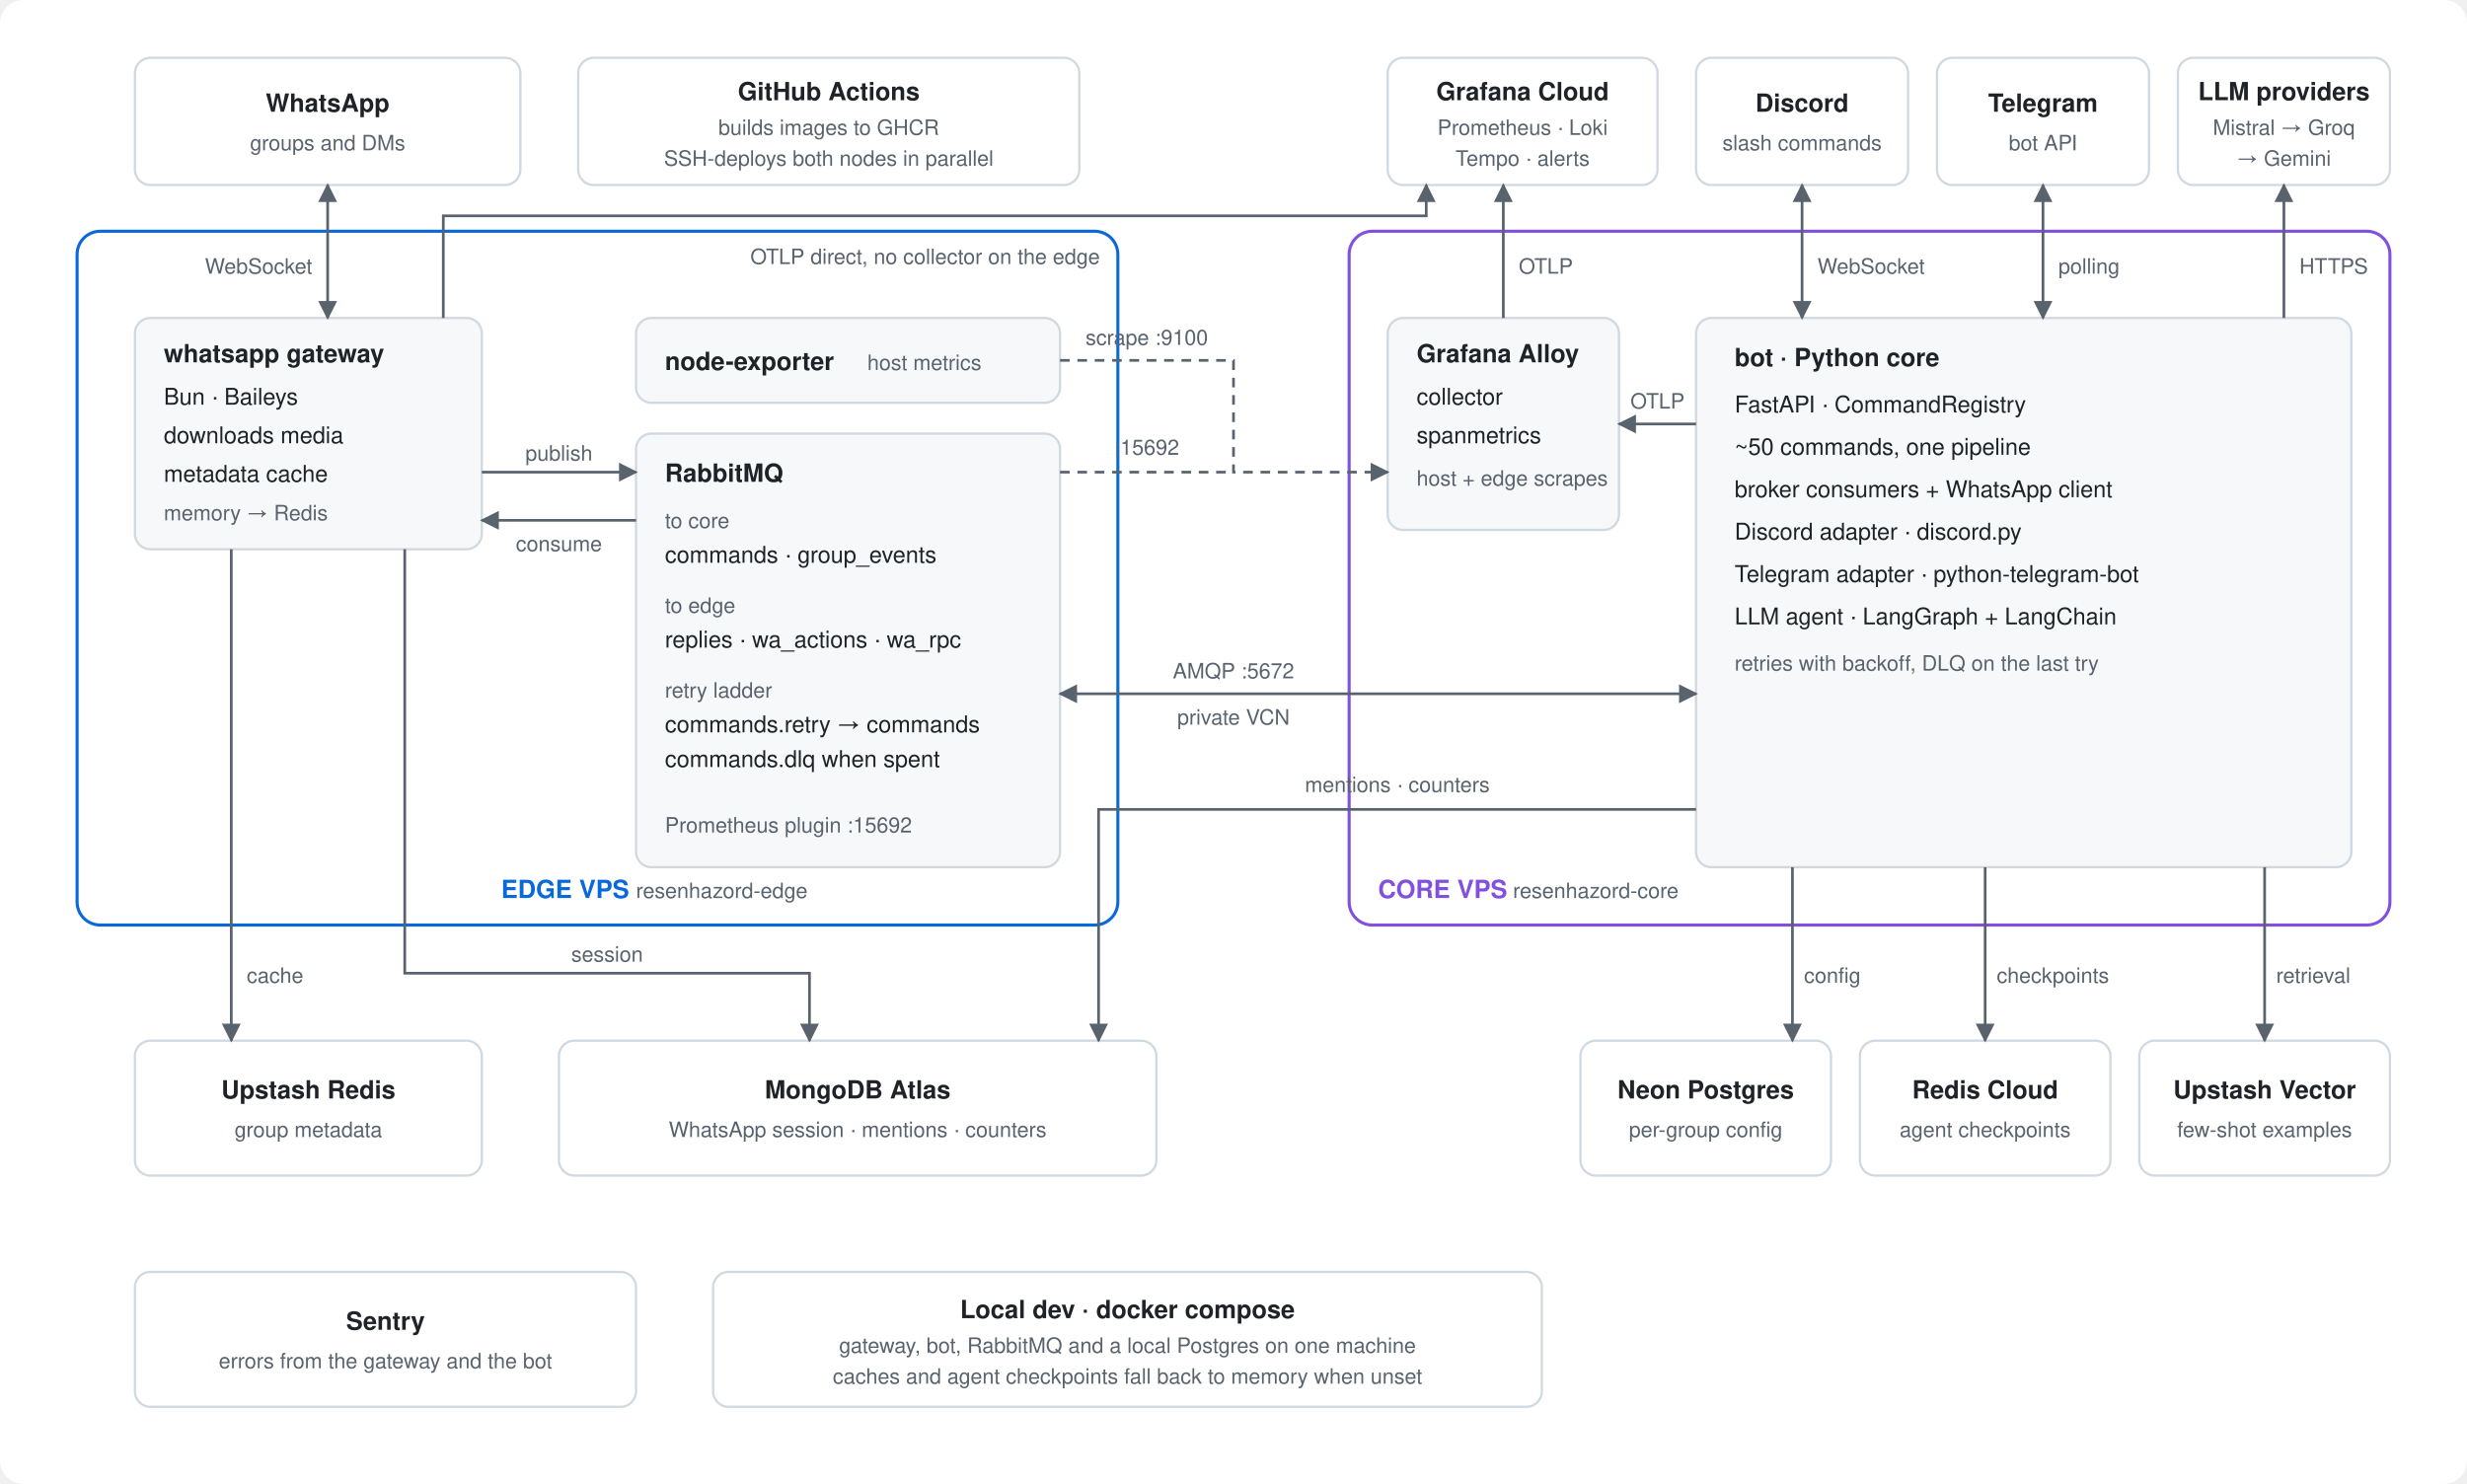
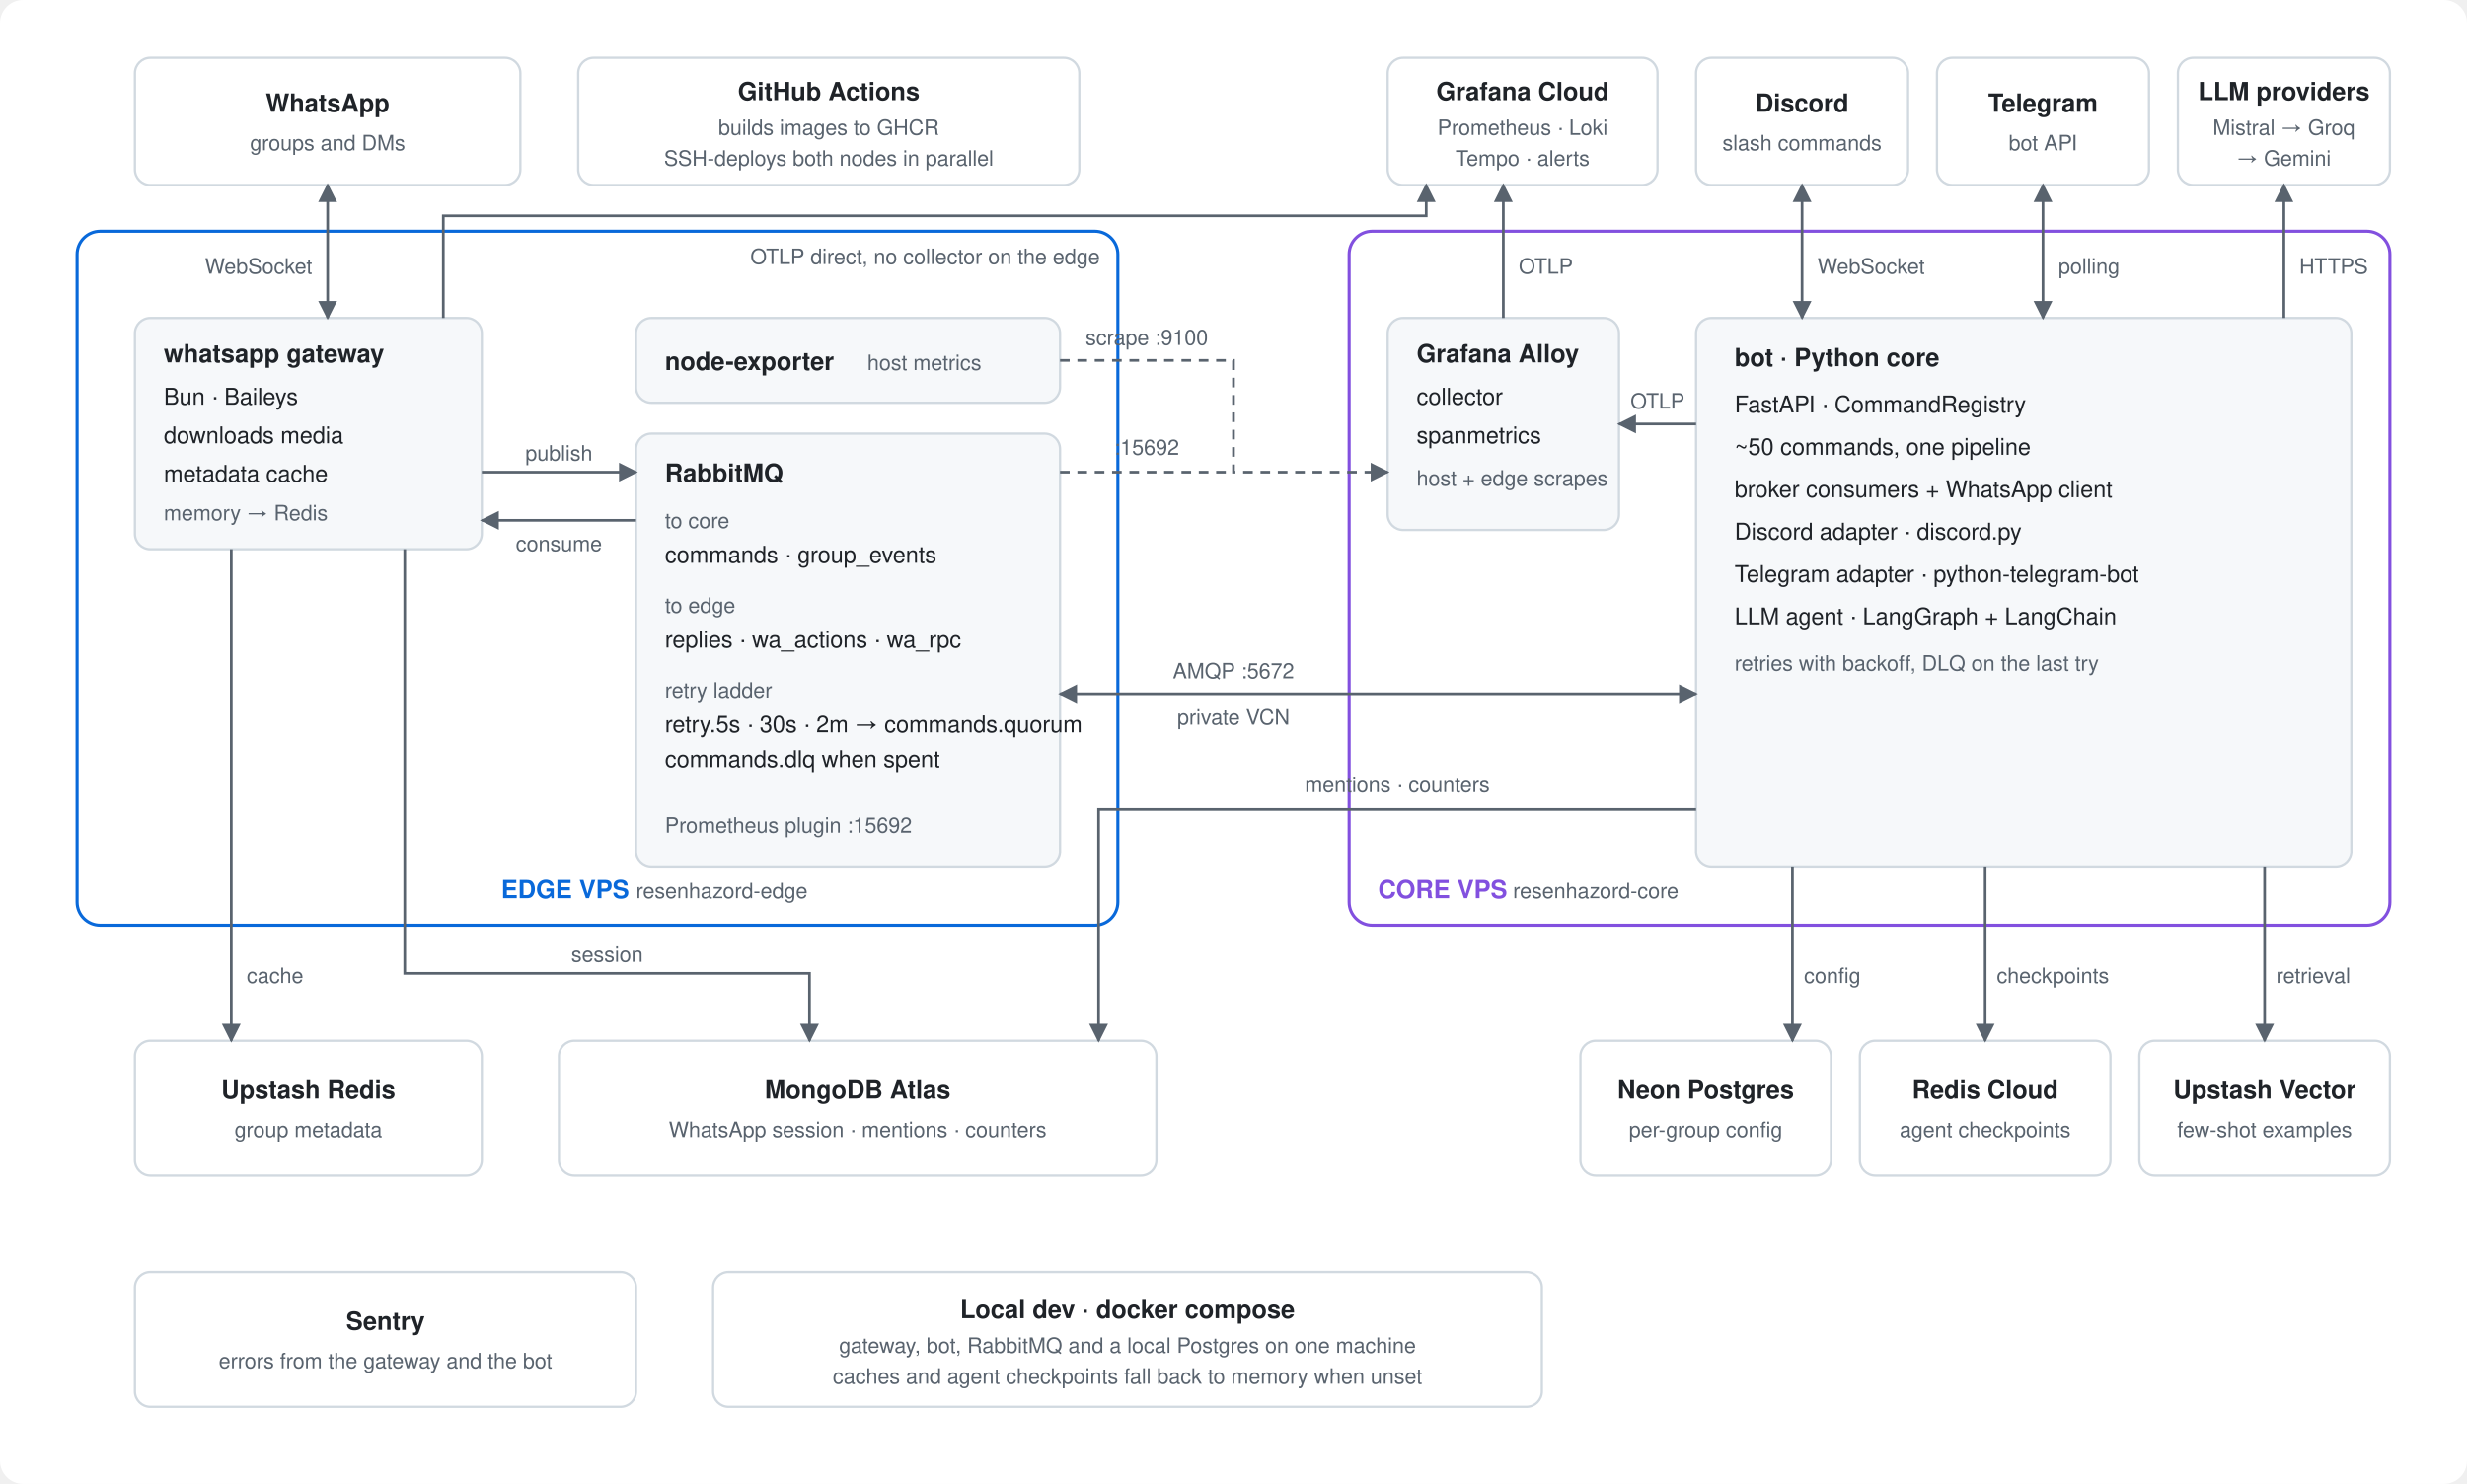
<svg xmlns="http://www.w3.org/2000/svg" viewBox="0 0 1280 770" role="img" aria-label="Production architecture: the WhatsApp gateway and RabbitMQ run on an edge VPS, the Python core with the Discord, Telegram and LLM adapters runs on a core VPS, they talk over AMQP on a private network, and each node uses its own managed data stores and telemetry sinks.">
  <style>
    .bg { fill: #ffffff; }
    .box { fill: #f6f8fa; stroke: #d1d9e0; stroke-width: 1.2; }
    .node { fill: none; stroke-width: 1.6; stroke-dasharray: 0; }
    .edge { stroke: #0969da; }
    .core { stroke: #8250df; }
    .edge-text { fill: #0969da; }
    .core-text { fill: #8250df; }
    .ext { fill: #ffffff; stroke: #d1d9e0; stroke-width: 1.2; }
    text { font-family: -apple-system, BlinkMacSystemFont, "Segoe UI", Helvetica, Arial, sans-serif; fill: #1f2328; }
    .title { font-size: 13px; font-weight: 600; }
    .line { font-size: 12px; }
    .muted { font-size: 11px; fill: #59636e; }
    .label { font-size: 11px; fill: #59636e; }
    .arrow { fill: none; stroke: #59636e; stroke-width: 1.4; }
    .scrape { stroke-dasharray: 5 4; }
    .head { fill: #59636e; }
    @media (prefers-color-scheme: dark) {
      .bg { fill: #0d1117; }
      .box { fill: #151b23; stroke: #3d444d; }
      .ext { fill: #0d1117; stroke: #3d444d; }
      .edge { stroke: #4493f8; }
      .core { stroke: #ab7df8; }
      .edge-text { fill: #4493f8; }
      .core-text { fill: #ab7df8; }
      text { fill: #e6edf3; }
      .muted, .label { fill: #9198a1; }
      .arrow { stroke: #9198a1; }
      .head { fill: #9198a1; }
    }
  </style>
  <defs>
    <marker id="arrow" viewBox="0 0 10 10" refX="9" refY="5" markerWidth="7" markerHeight="7" orient="auto-start-reverse">
      <path d="M0,0 L10,5 L0,10 z" class="head" />
    </marker>
  </defs>
  <rect class="bg" x="0" y="0" width="1280" height="770" rx="12" />
  <rect class="ext" x="70" y="30" width="200" height="66" rx="8" />
  <text class="title" x="170" y="58" text-anchor="middle">WhatsApp</text>
  <text class="muted" x="170" y="78" text-anchor="middle">groups and DMs</text>
  <rect class="ext" x="300" y="30" width="260" height="66" rx="8" />
  <text class="title" x="430" y="52" text-anchor="middle">GitHub Actions</text>
  <text class="muted" x="430" y="70" text-anchor="middle">builds images to GHCR</text>
  <text class="muted" x="430" y="86" text-anchor="middle">SSH-deploys both nodes in parallel</text>
  <rect class="ext" x="720" y="30" width="140" height="66" rx="8" />
  <text class="title" x="790" y="52" text-anchor="middle">Grafana Cloud</text>
  <text class="muted" x="790" y="70" text-anchor="middle">Prometheus · Loki</text>
  <text class="muted" x="790" y="86" text-anchor="middle">Tempo · alerts</text>
  <rect class="ext" x="880" y="30" width="110" height="66" rx="8" />
  <text class="title" x="935" y="58" text-anchor="middle">Discord</text>
  <text class="muted" x="935" y="78" text-anchor="middle">slash commands</text>
  <rect class="ext" x="1005" y="30" width="110" height="66" rx="8" />
  <text class="title" x="1060" y="58" text-anchor="middle">Telegram</text>
  <text class="muted" x="1060" y="78" text-anchor="middle">bot API</text>
  <rect class="ext" x="1130" y="30" width="110" height="66" rx="8" />
  <text class="title" x="1185" y="52" text-anchor="middle">LLM providers</text>
  <text class="muted" x="1185" y="70" text-anchor="middle">Mistral → Groq</text>
  <text class="muted" x="1185" y="86" text-anchor="middle">→ Gemini</text>
  <rect class="node edge" x="40" y="120" width="540" height="360" rx="12" />
  <text class="title edge-text" x="260" y="466">EDGE VPS</text>
  <text class="muted" x="330" y="466">resenhazord-edge</text>
  <rect class="node core" x="700" y="120" width="540" height="360" rx="12" />
  <text class="title core-text" x="715" y="466">CORE VPS</text>
  <text class="muted" x="785" y="466">resenhazord-core</text>
  <rect class="box" x="70" y="165" width="180" height="120" rx="8" />
  <text class="title" x="85" y="188">whatsapp gateway</text>
  <text class="line" x="85" y="210">Bun · Baileys</text>
  <text class="line" x="85" y="230">downloads media</text>
  <text class="line" x="85" y="250">metadata cache</text>
  <text class="muted" x="85" y="270">memory → Redis</text>
  <rect class="box" x="330" y="165" width="220" height="44" rx="8" />
  <text class="title" x="345" y="192">node-exporter</text>
  <text class="muted" x="450" y="192">host metrics</text>
  <rect class="box" x="330" y="225" width="220" height="225" rx="8" />
  <text class="title" x="345" y="250">RabbitMQ</text>
  <text class="muted" x="345" y="274">to core</text>
  <text class="line" x="345" y="292">commands · group_events</text>
  <text class="muted" x="345" y="318">to edge</text>
  <text class="line" x="345" y="336">replies · wa_actions · wa_rpc</text>
  <text class="muted" x="345" y="362">retry ladder</text>
-   <text class="line" x="345" y="380">commands.retry → commands</text>
+   <text class="line" x="345" y="380">retry.5s · 30s · 2m → commands.quorum</text>
  <text class="line" x="345" y="398">commands.dlq when spent</text>
  <text class="muted" x="345" y="432">Prometheus plugin :15692</text>
  <rect class="box" x="720" y="165" width="120" height="110" rx="8" />
  <text class="title" x="735" y="188">Grafana Alloy</text>
  <text class="line" x="735" y="210">collector</text>
  <text class="line" x="735" y="230">spanmetrics</text>
  <text class="muted" x="735" y="252">host + edge scrapes</text>
  <rect class="box" x="880" y="165" width="340" height="285" rx="8" />
  <text class="title" x="900" y="190">bot · Python core</text>
  <text class="line" x="900" y="214">FastAPI · CommandRegistry</text>
  <text class="line" x="900" y="236">~50 commands, one pipeline</text>
  <text class="line" x="900" y="258">broker consumers + WhatsApp client</text>
  <text class="line" x="900" y="280">Discord adapter · discord.py</text>
  <text class="line" x="900" y="302">Telegram adapter · python-telegram-bot</text>
  <text class="line" x="900" y="324">LLM agent · LangGraph + LangChain</text>
  <text class="muted" x="900" y="348">retries with backoff, DLQ on the last try</text>
  <line class="arrow" x1="170" y1="96" x2="170" y2="165" marker-start="url(#arrow)" marker-end="url(#arrow)" />
  <text class="label" x="162" y="142" text-anchor="end">WebSocket</text>
  <line class="arrow" x1="935" y1="96" x2="935" y2="165" marker-start="url(#arrow)" marker-end="url(#arrow)" />
  <text class="label" x="943" y="142">WebSocket</text>
  <line class="arrow" x1="1060" y1="96" x2="1060" y2="165" marker-start="url(#arrow)" marker-end="url(#arrow)" />
  <text class="label" x="1068" y="142">polling</text>
  <line class="arrow" x1="1185" y1="165" x2="1185" y2="96" marker-end="url(#arrow)" />
  <text class="label" x="1193" y="142">HTTPS</text>
  <line class="arrow" x1="250" y1="245" x2="330" y2="245" marker-end="url(#arrow)" />
  <text class="label" x="290" y="239" text-anchor="middle">publish</text>
  <line class="arrow" x1="330" y1="270" x2="250" y2="270" marker-end="url(#arrow)" />
  <text class="label" x="290" y="286" text-anchor="middle">consume</text>
  <line class="arrow" x1="550" y1="360" x2="880" y2="360" marker-start="url(#arrow)" marker-end="url(#arrow)" />
  <text class="label" x="640" y="352" text-anchor="middle">AMQP :5672</text>
  <text class="label" x="640" y="376" text-anchor="middle">private VCN</text>
  <polyline class="arrow scrape" points="550,187 640,187 640,245 720,245" marker-end="url(#arrow)" />
  <line class="arrow scrape" x1="550" y1="245" x2="640" y2="245" />
  <text class="label" x="595" y="179" text-anchor="middle">scrape :9100</text>
  <text class="label" x="595" y="236" text-anchor="middle">:15692</text>
  <line class="arrow" x1="880" y1="220" x2="840" y2="220" marker-end="url(#arrow)" />
  <text class="label" x="860" y="212" text-anchor="middle">OTLP</text>
  <line class="arrow" x1="780" y1="165" x2="780" y2="96" marker-end="url(#arrow)" />
  <text class="label" x="788" y="142">OTLP</text>
  <polyline class="arrow" points="230,165 230,112 740,112 740,96" marker-end="url(#arrow)" />
  <text class="label" x="480" y="137" text-anchor="middle">OTLP direct, no collector on the edge</text>
  <rect class="ext" x="70" y="540" width="180" height="70" rx="8" />
  <text class="title" x="160" y="570" text-anchor="middle">Upstash Redis</text>
  <text class="muted" x="160" y="590" text-anchor="middle">group metadata</text>
  <rect class="ext" x="290" y="540" width="310" height="70" rx="8" />
  <text class="title" x="445" y="570" text-anchor="middle">MongoDB Atlas</text>
  <text class="muted" x="445" y="590" text-anchor="middle">WhatsApp session · mentions · counters</text>
  <rect class="ext" x="820" y="540" width="130" height="70" rx="8" />
  <text class="title" x="885" y="570" text-anchor="middle">Neon Postgres</text>
  <text class="muted" x="885" y="590" text-anchor="middle">per-group config</text>
  <rect class="ext" x="965" y="540" width="130" height="70" rx="8" />
  <text class="title" x="1030" y="570" text-anchor="middle">Redis Cloud</text>
  <text class="muted" x="1030" y="590" text-anchor="middle">agent checkpoints</text>
  <rect class="ext" x="1110" y="540" width="130" height="70" rx="8" />
  <text class="title" x="1175" y="570" text-anchor="middle">Upstash Vector</text>
  <text class="muted" x="1175" y="590" text-anchor="middle">few-shot examples</text>
  <line class="arrow" x1="120" y1="285" x2="120" y2="540" marker-end="url(#arrow)" />
  <text class="label" x="128" y="510">cache</text>
  <polyline class="arrow" points="210,285 210,505 420,505 420,540" marker-end="url(#arrow)" />
  <text class="label" x="315" y="499" text-anchor="middle">session</text>
  <polyline class="arrow" points="880,420 570,420 570,540" marker-end="url(#arrow)" />
  <text class="label" x="725" y="411" text-anchor="middle">mentions · counters</text>
  <line class="arrow" x1="930" y1="450" x2="930" y2="540" marker-end="url(#arrow)" />
  <text class="label" x="936" y="510">config</text>
  <line class="arrow" x1="1030" y1="450" x2="1030" y2="540" marker-end="url(#arrow)" />
  <text class="label" x="1036" y="510">checkpoints</text>
  <line class="arrow" x1="1175" y1="450" x2="1175" y2="540" marker-end="url(#arrow)" />
  <text class="label" x="1181" y="510">retrieval</text>
  <rect class="ext" x="70" y="660" width="260" height="70" rx="8" />
  <text class="title" x="200" y="690" text-anchor="middle">Sentry</text>
  <text class="muted" x="200" y="710" text-anchor="middle">errors from the gateway and the bot</text>
  <rect class="ext" x="370" y="660" width="430" height="70" rx="8" />
  <text class="title" x="585" y="684" text-anchor="middle">Local dev · docker compose</text>
  <text class="muted" x="585" y="702" text-anchor="middle">gateway, bot, RabbitMQ and a local Postgres on one machine</text>
  <text class="muted" x="585" y="718" text-anchor="middle">caches and agent checkpoints fall back to memory when unset</text>
</svg>
